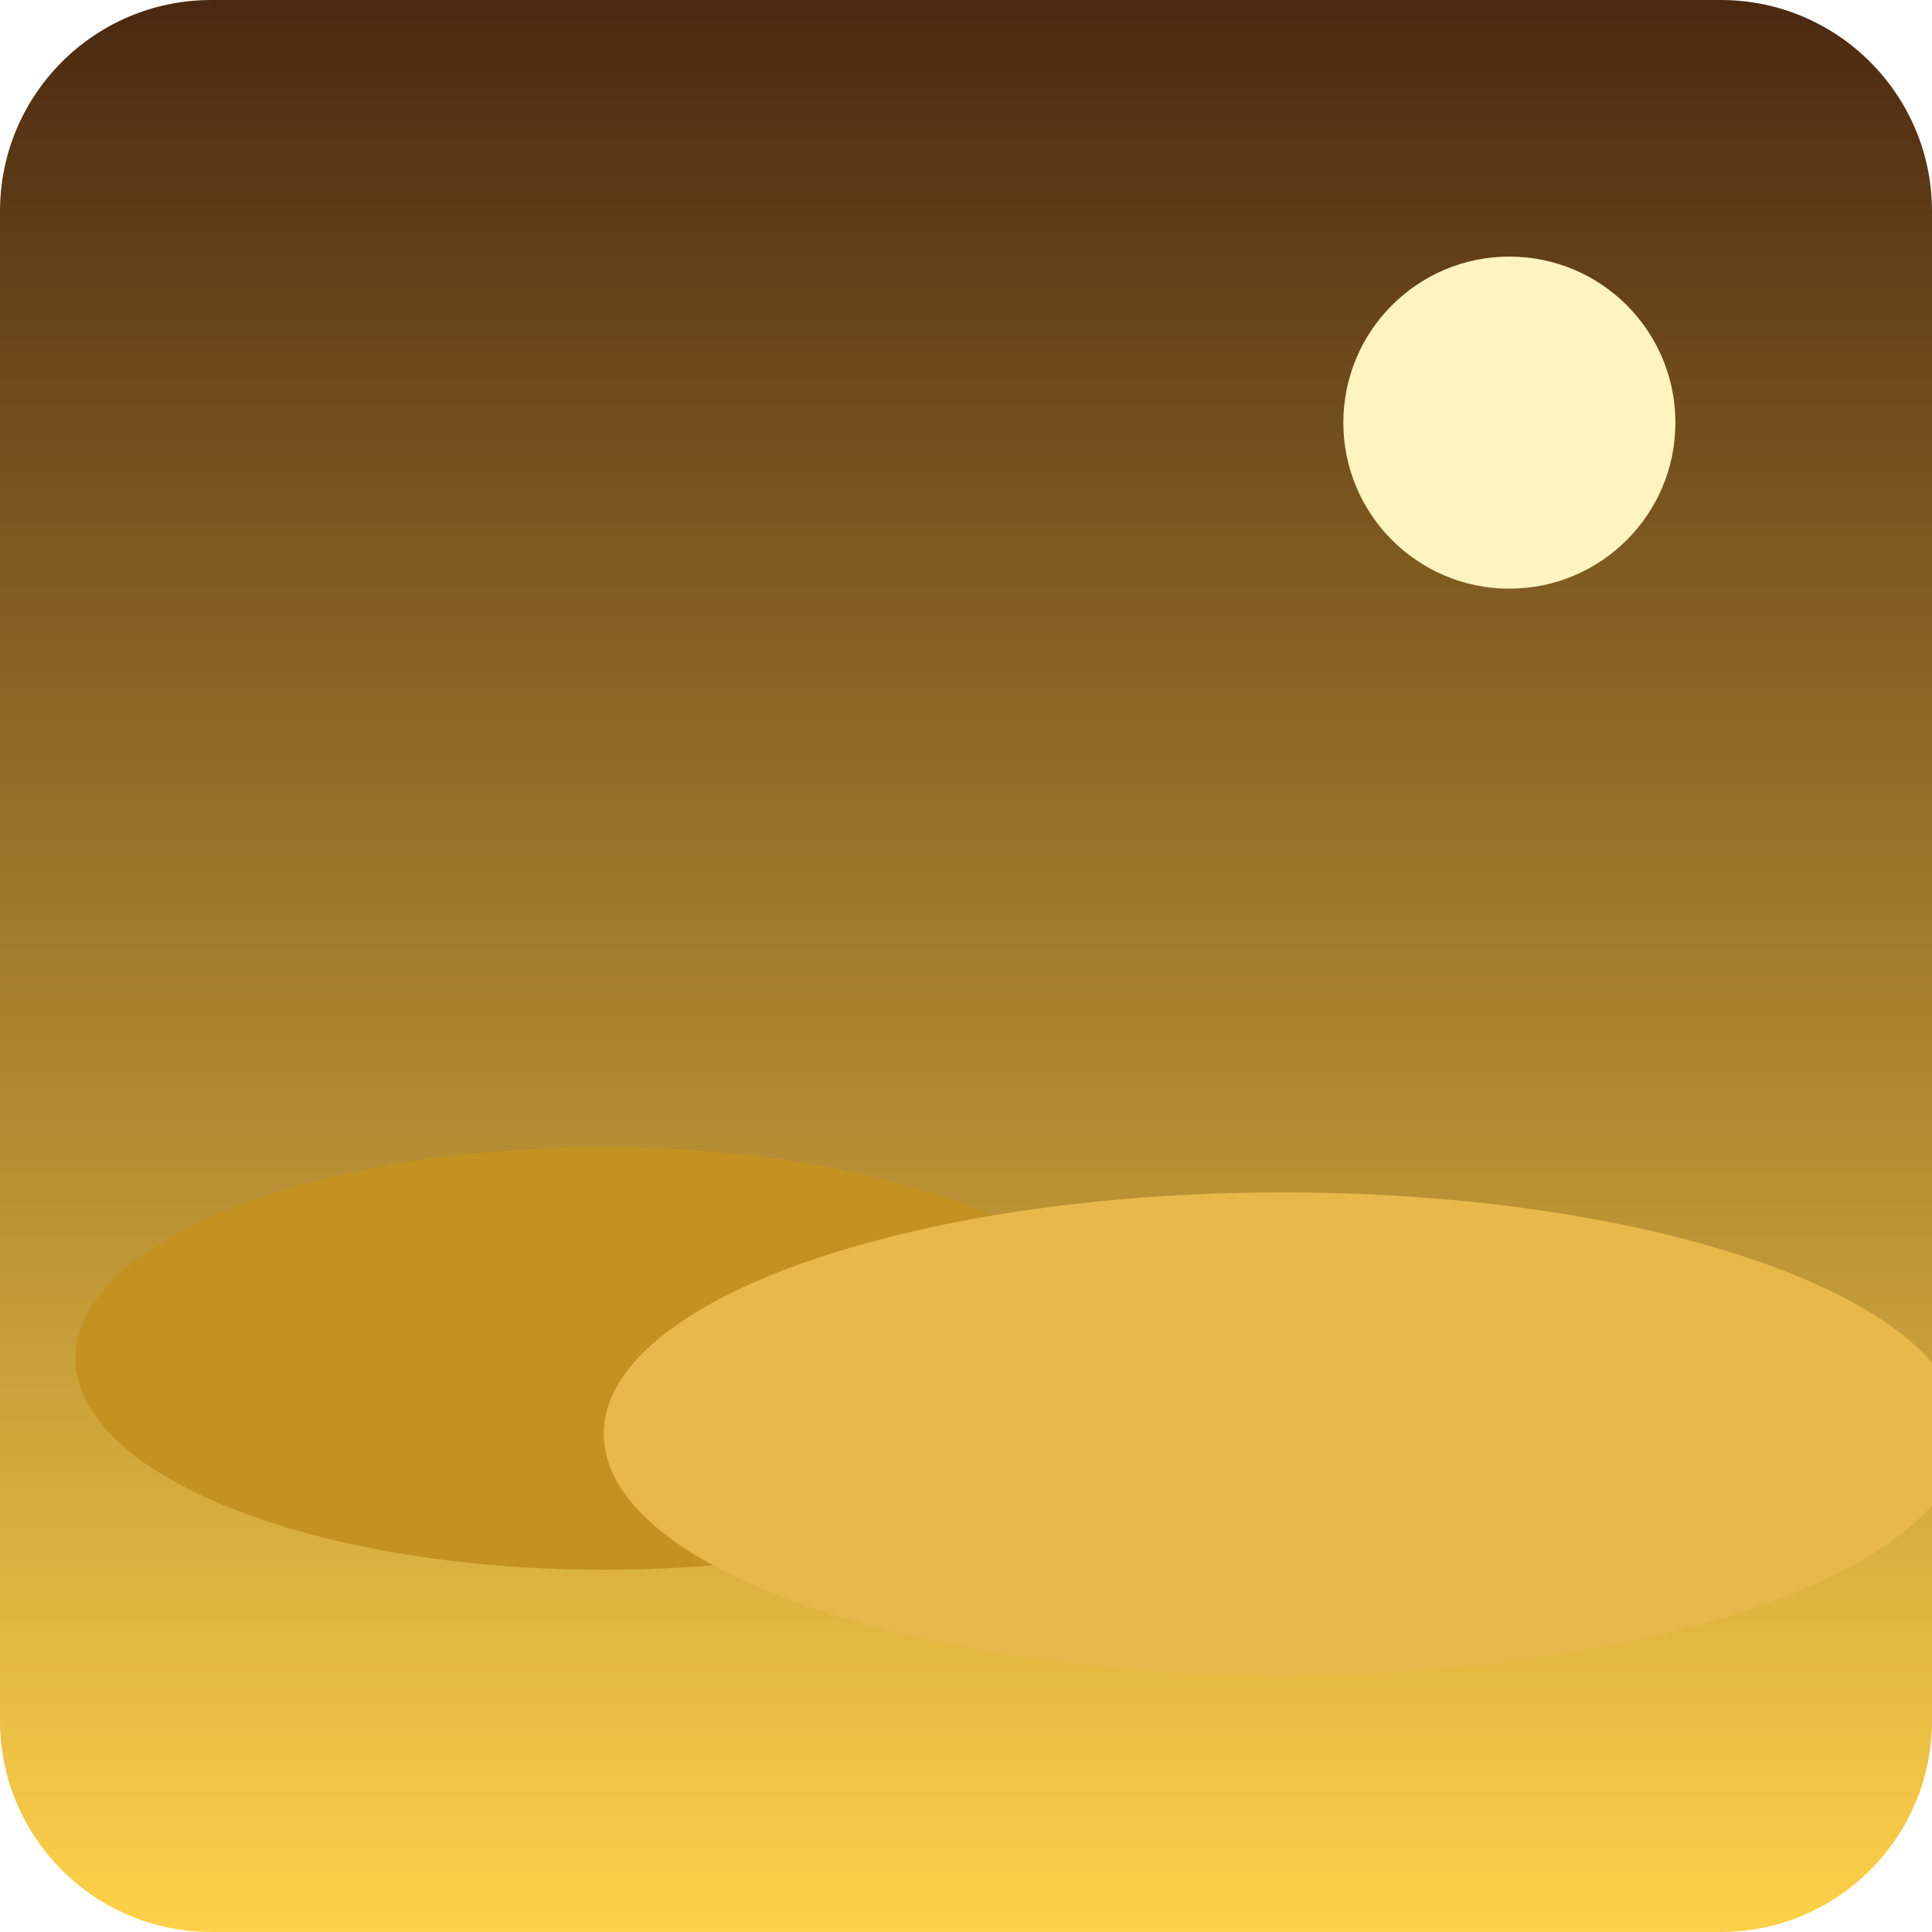
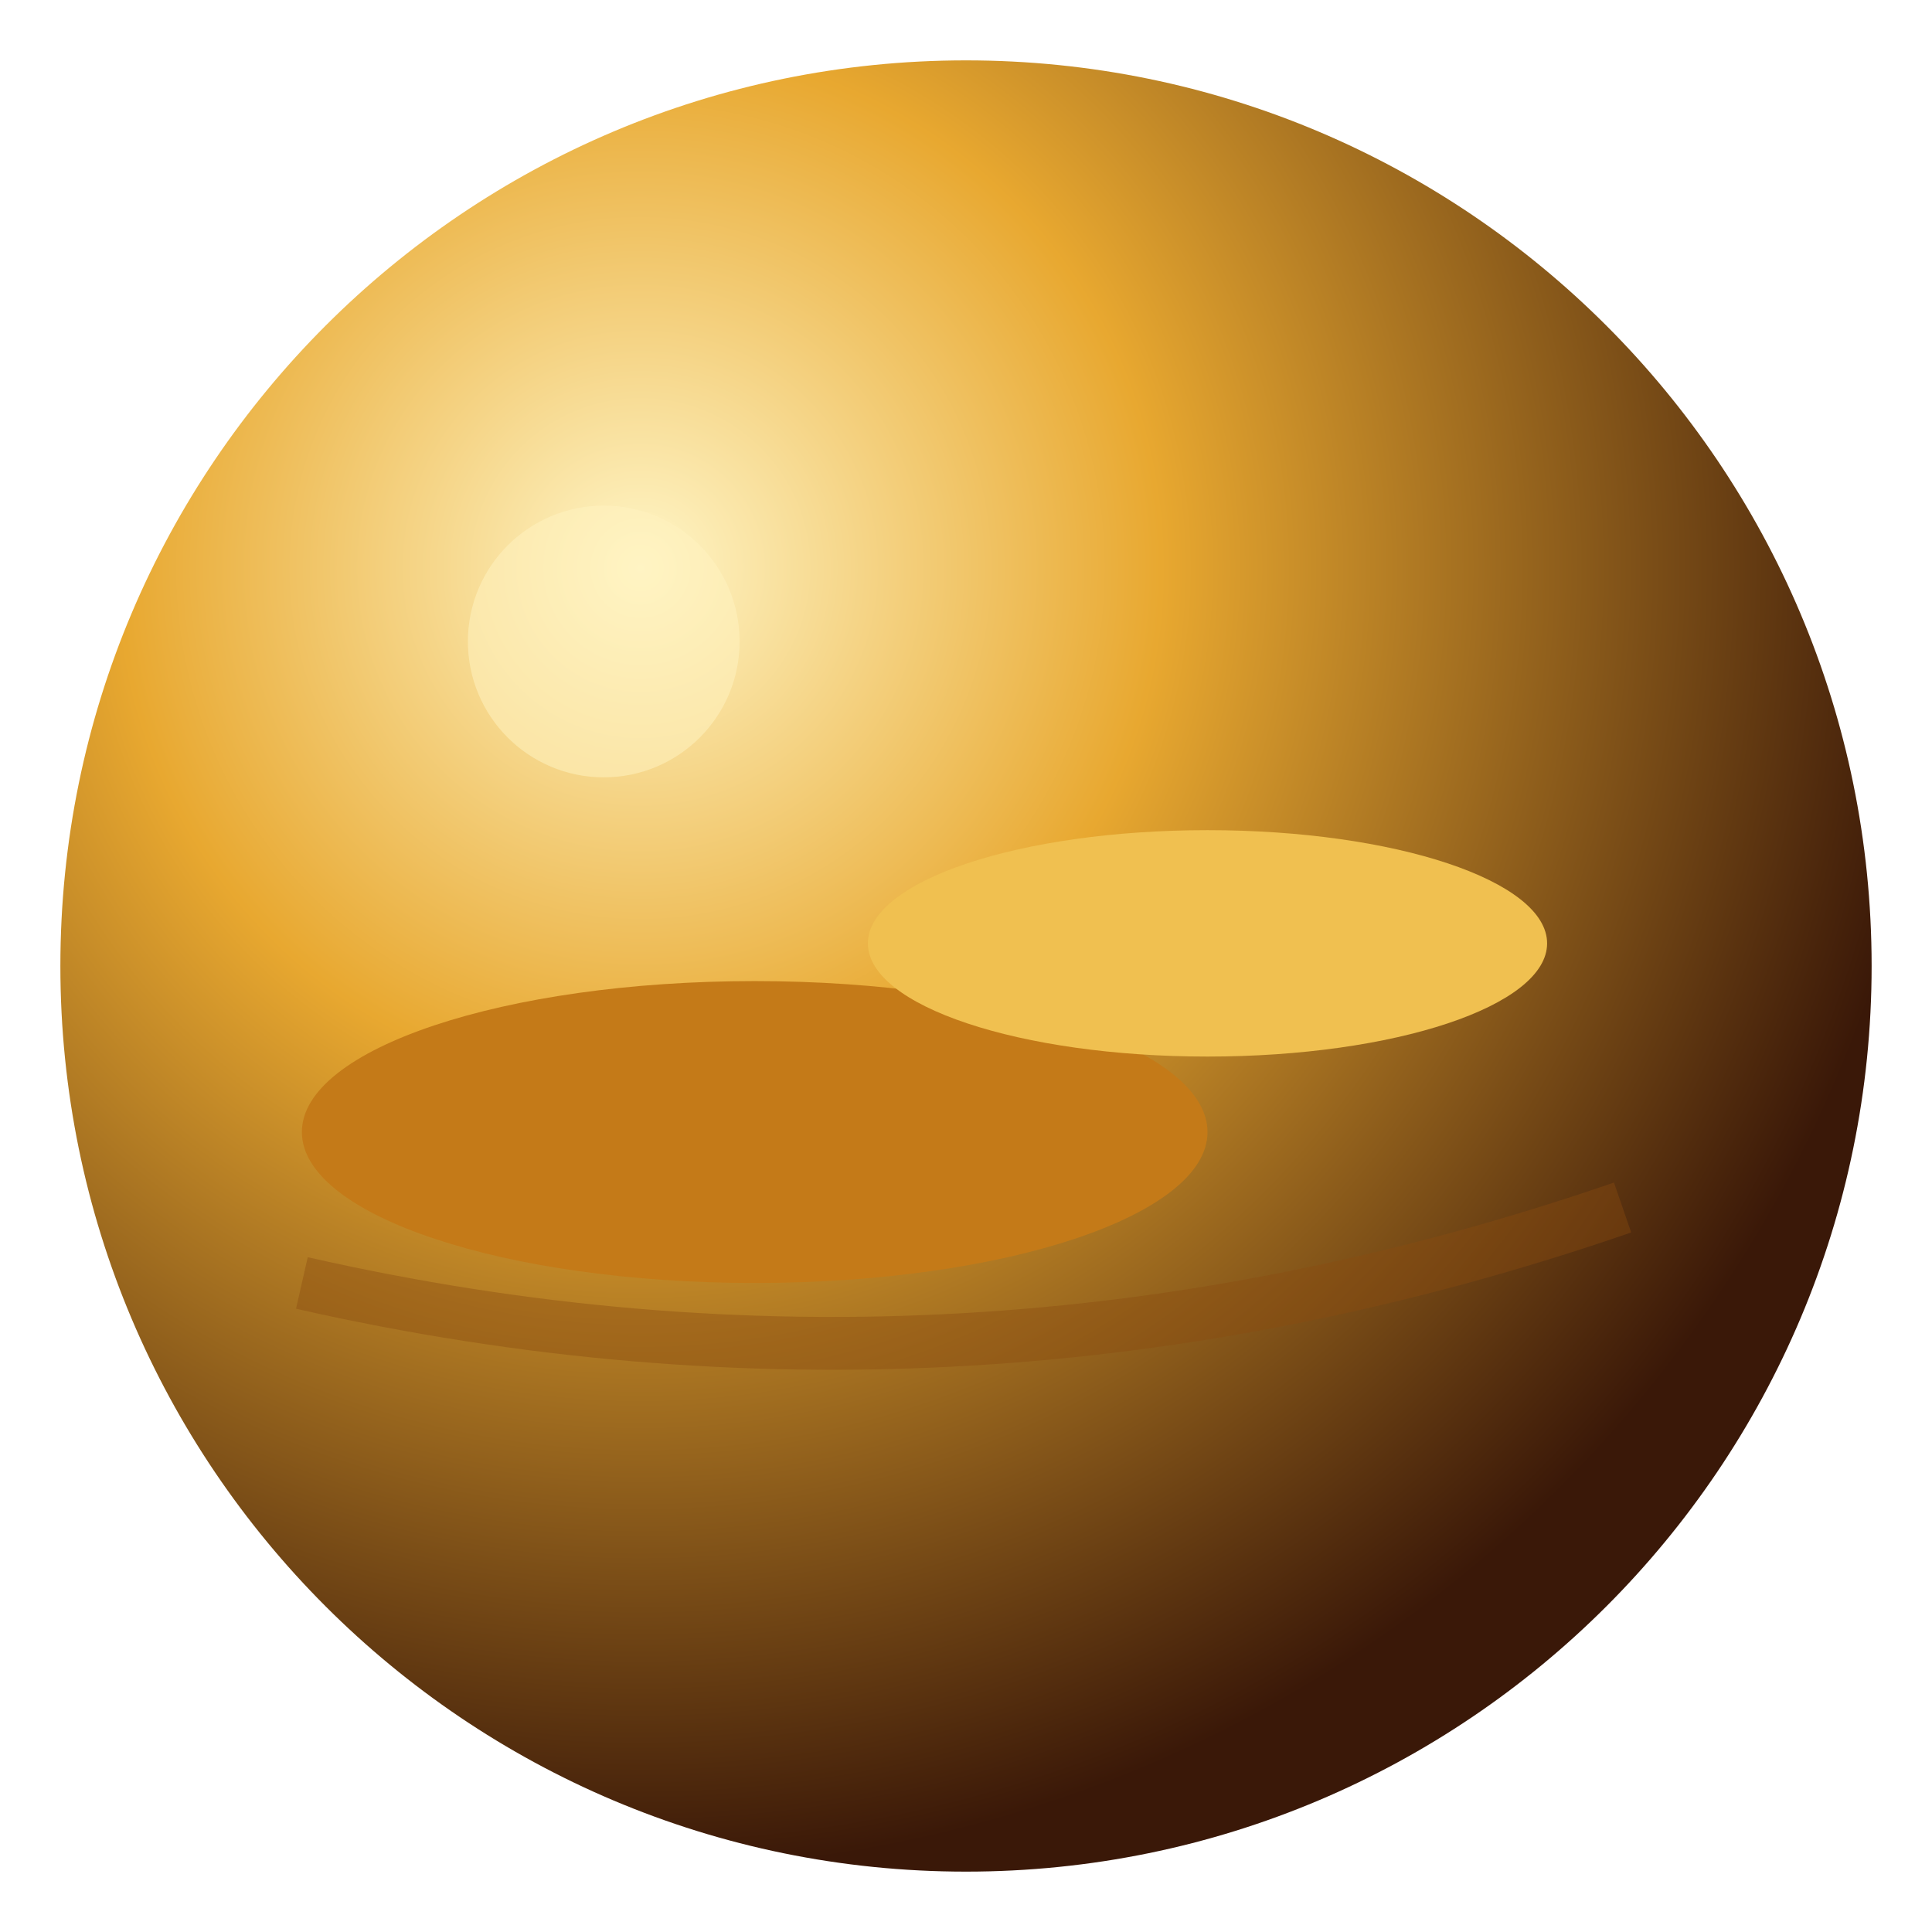
- <svg xmlns="http://www.w3.org/2000/svg" width="256" height="256" viewBox="0 0 256 256" role="img" aria-label="Valle Dorado">
+ <svg xmlns="http://www.w3.org/2000/svg" width="512" height="512" viewBox="0 0 512 512" role="img" aria-label="Planeta Valle Dorado">
  <defs>
-     <linearGradient id="a" x1="0" y1="0" x2="0" y2="1">
-       <stop offset="0" stop-color="#4a2810" />
-       <stop offset="1" stop-color="#ffd24a" />
-     </linearGradient>
+     <radialGradient id="atm" cx="32%" cy="28%" r="72%">
+       <stop offset="0%" stop-color="#fff6c8" />
+       <stop offset="40%" stop-color="#e8a830" />
+       <stop offset="100%" stop-color="#3a1808" />
+     </radialGradient>
  </defs>
-   <rect width="256" height="256" rx="28" fill="url(#a)" />
-   <ellipse cx="80" cy="180" rx="70" ry="28" fill="#c49220" />
-   <ellipse cx="170" cy="190" rx="90" ry="32" fill="#e8b84a" />
-   <circle cx="200" cy="56" r="22" fill="#fff3c0" />
+   <circle cx="256" cy="256" r="240" fill="url(#atm)" />
+   <ellipse cx="200" cy="300" rx="120" ry="40" fill="#c47a18" />
+   <ellipse cx="320" cy="250" rx="90" ry="30" fill="#f0c050" />
+   <circle cx="160" cy="170" r="36" fill="#fff3c0" opacity=".55" />
+   <path d="M80 340 Q256 380 430 320" fill="none" stroke="#8a4a10" stroke-width="14" opacity=".4" />
</svg>
